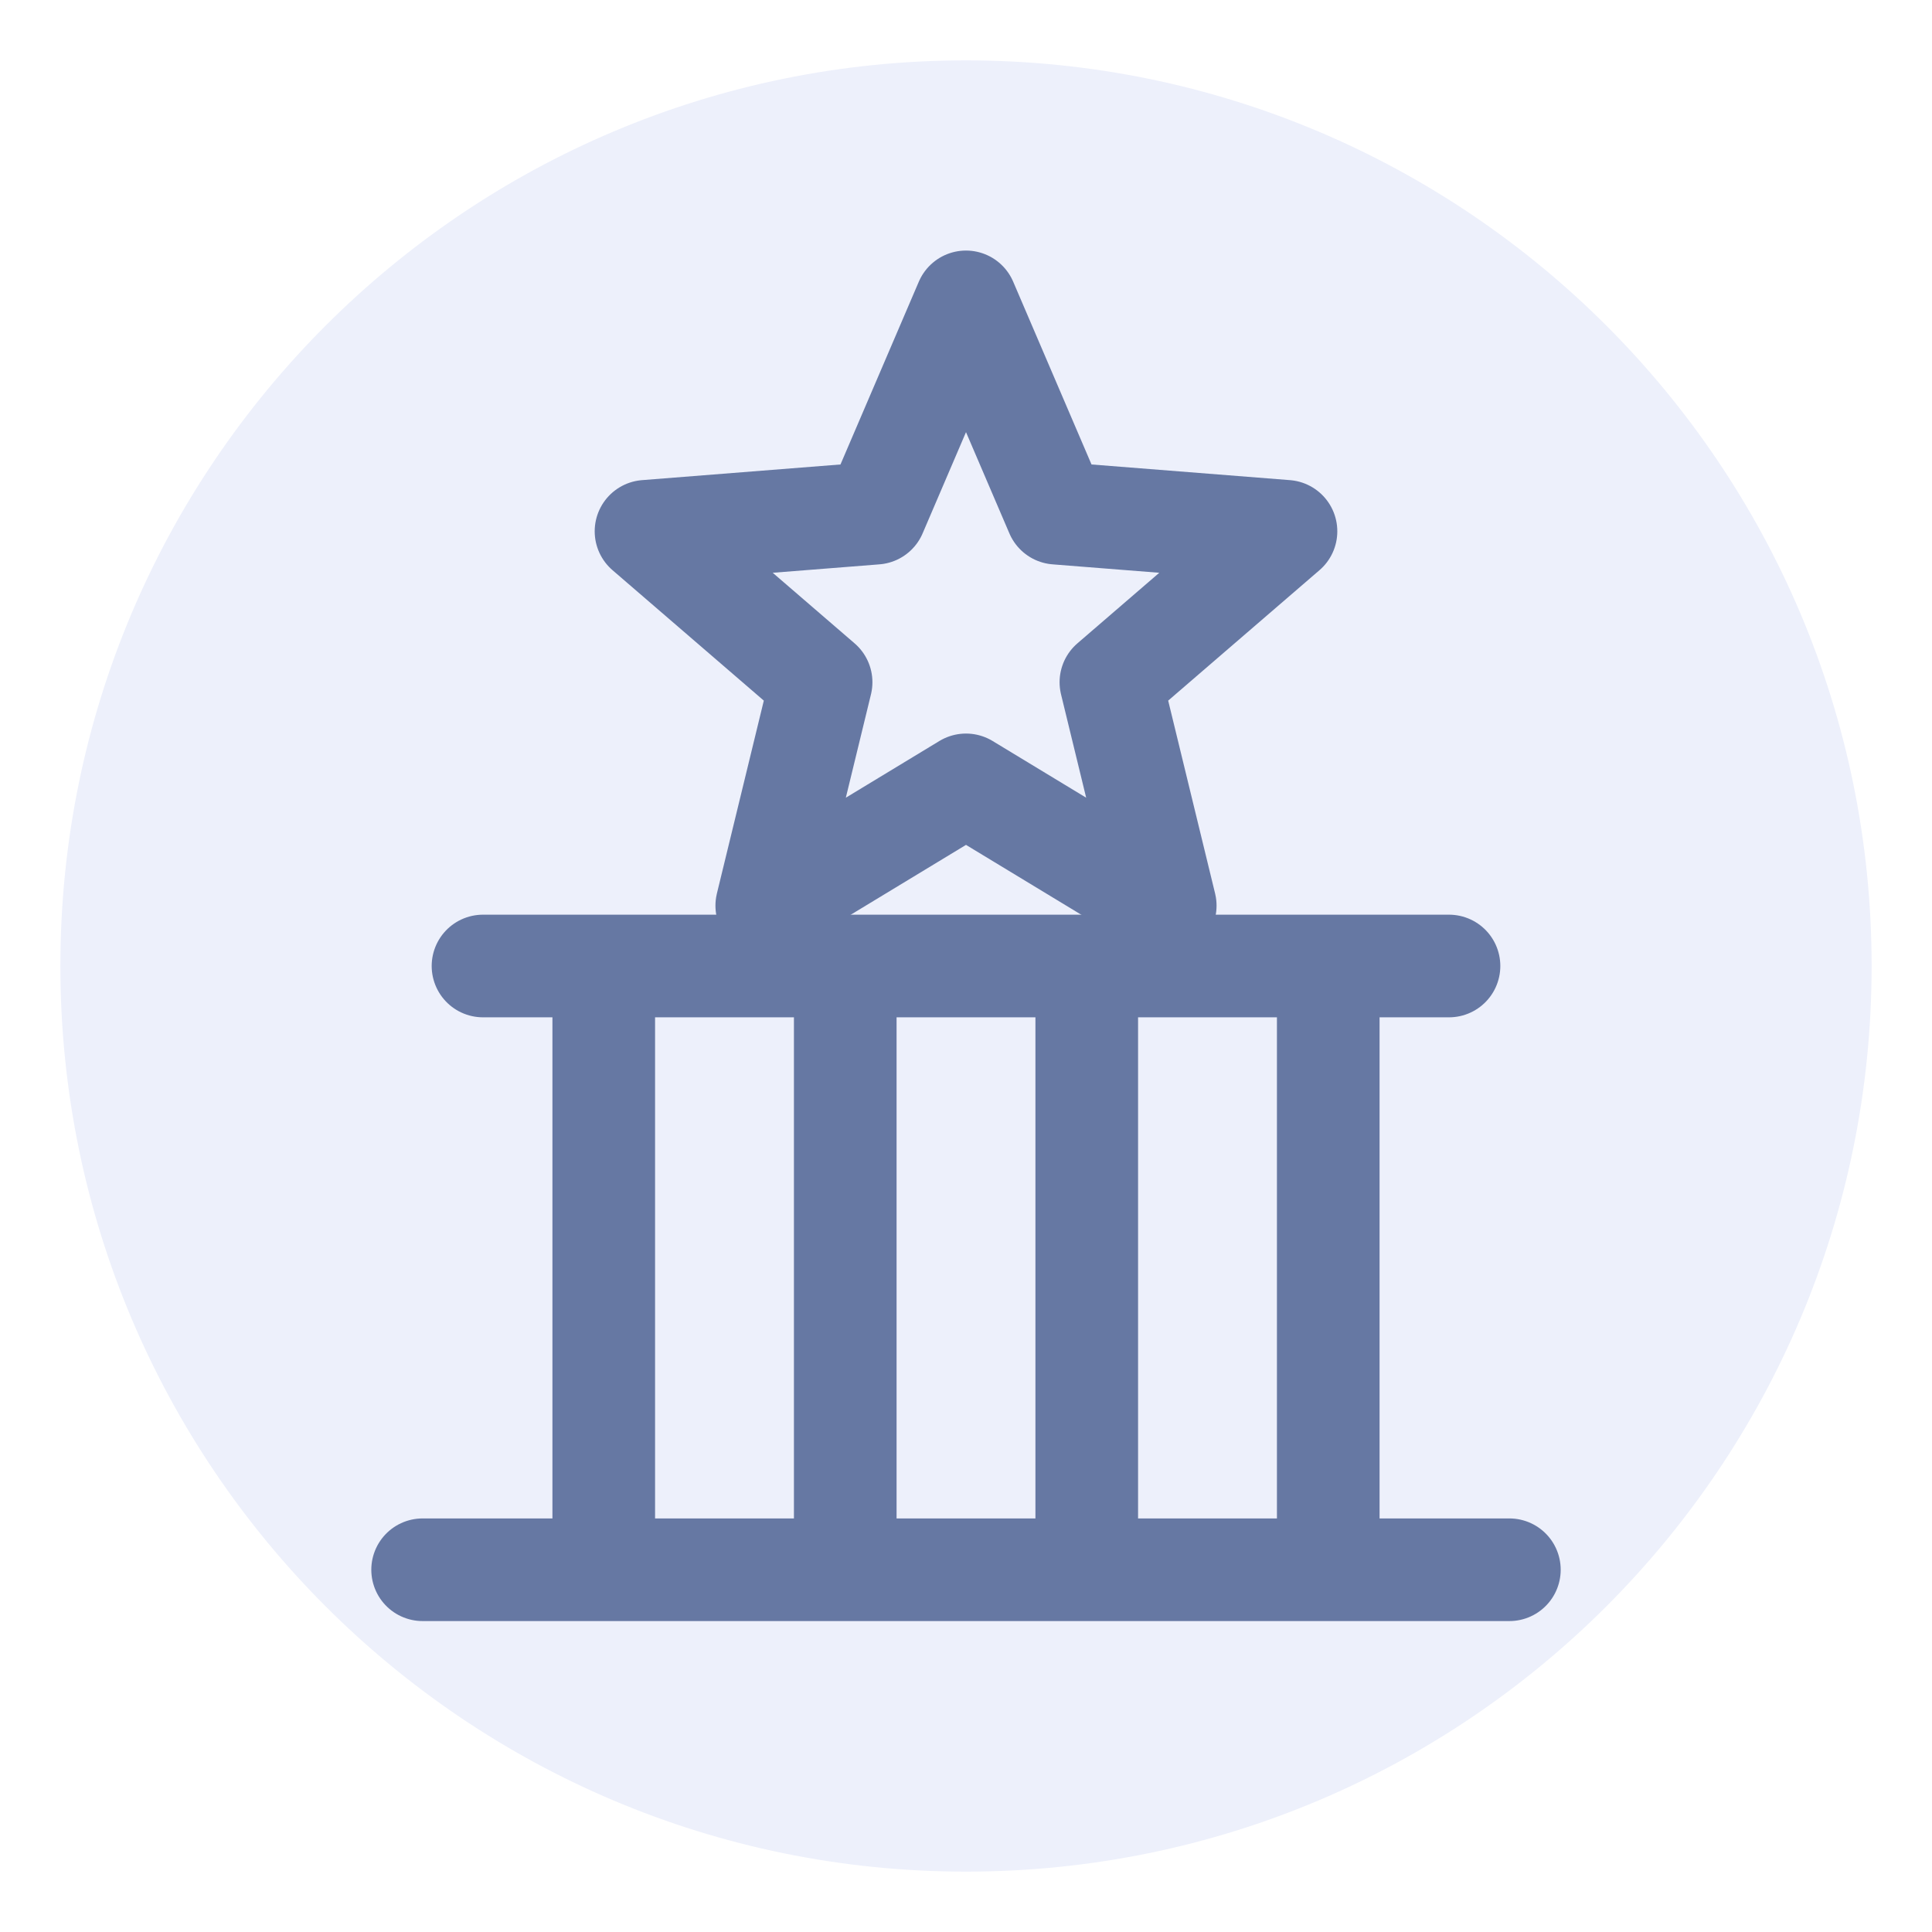
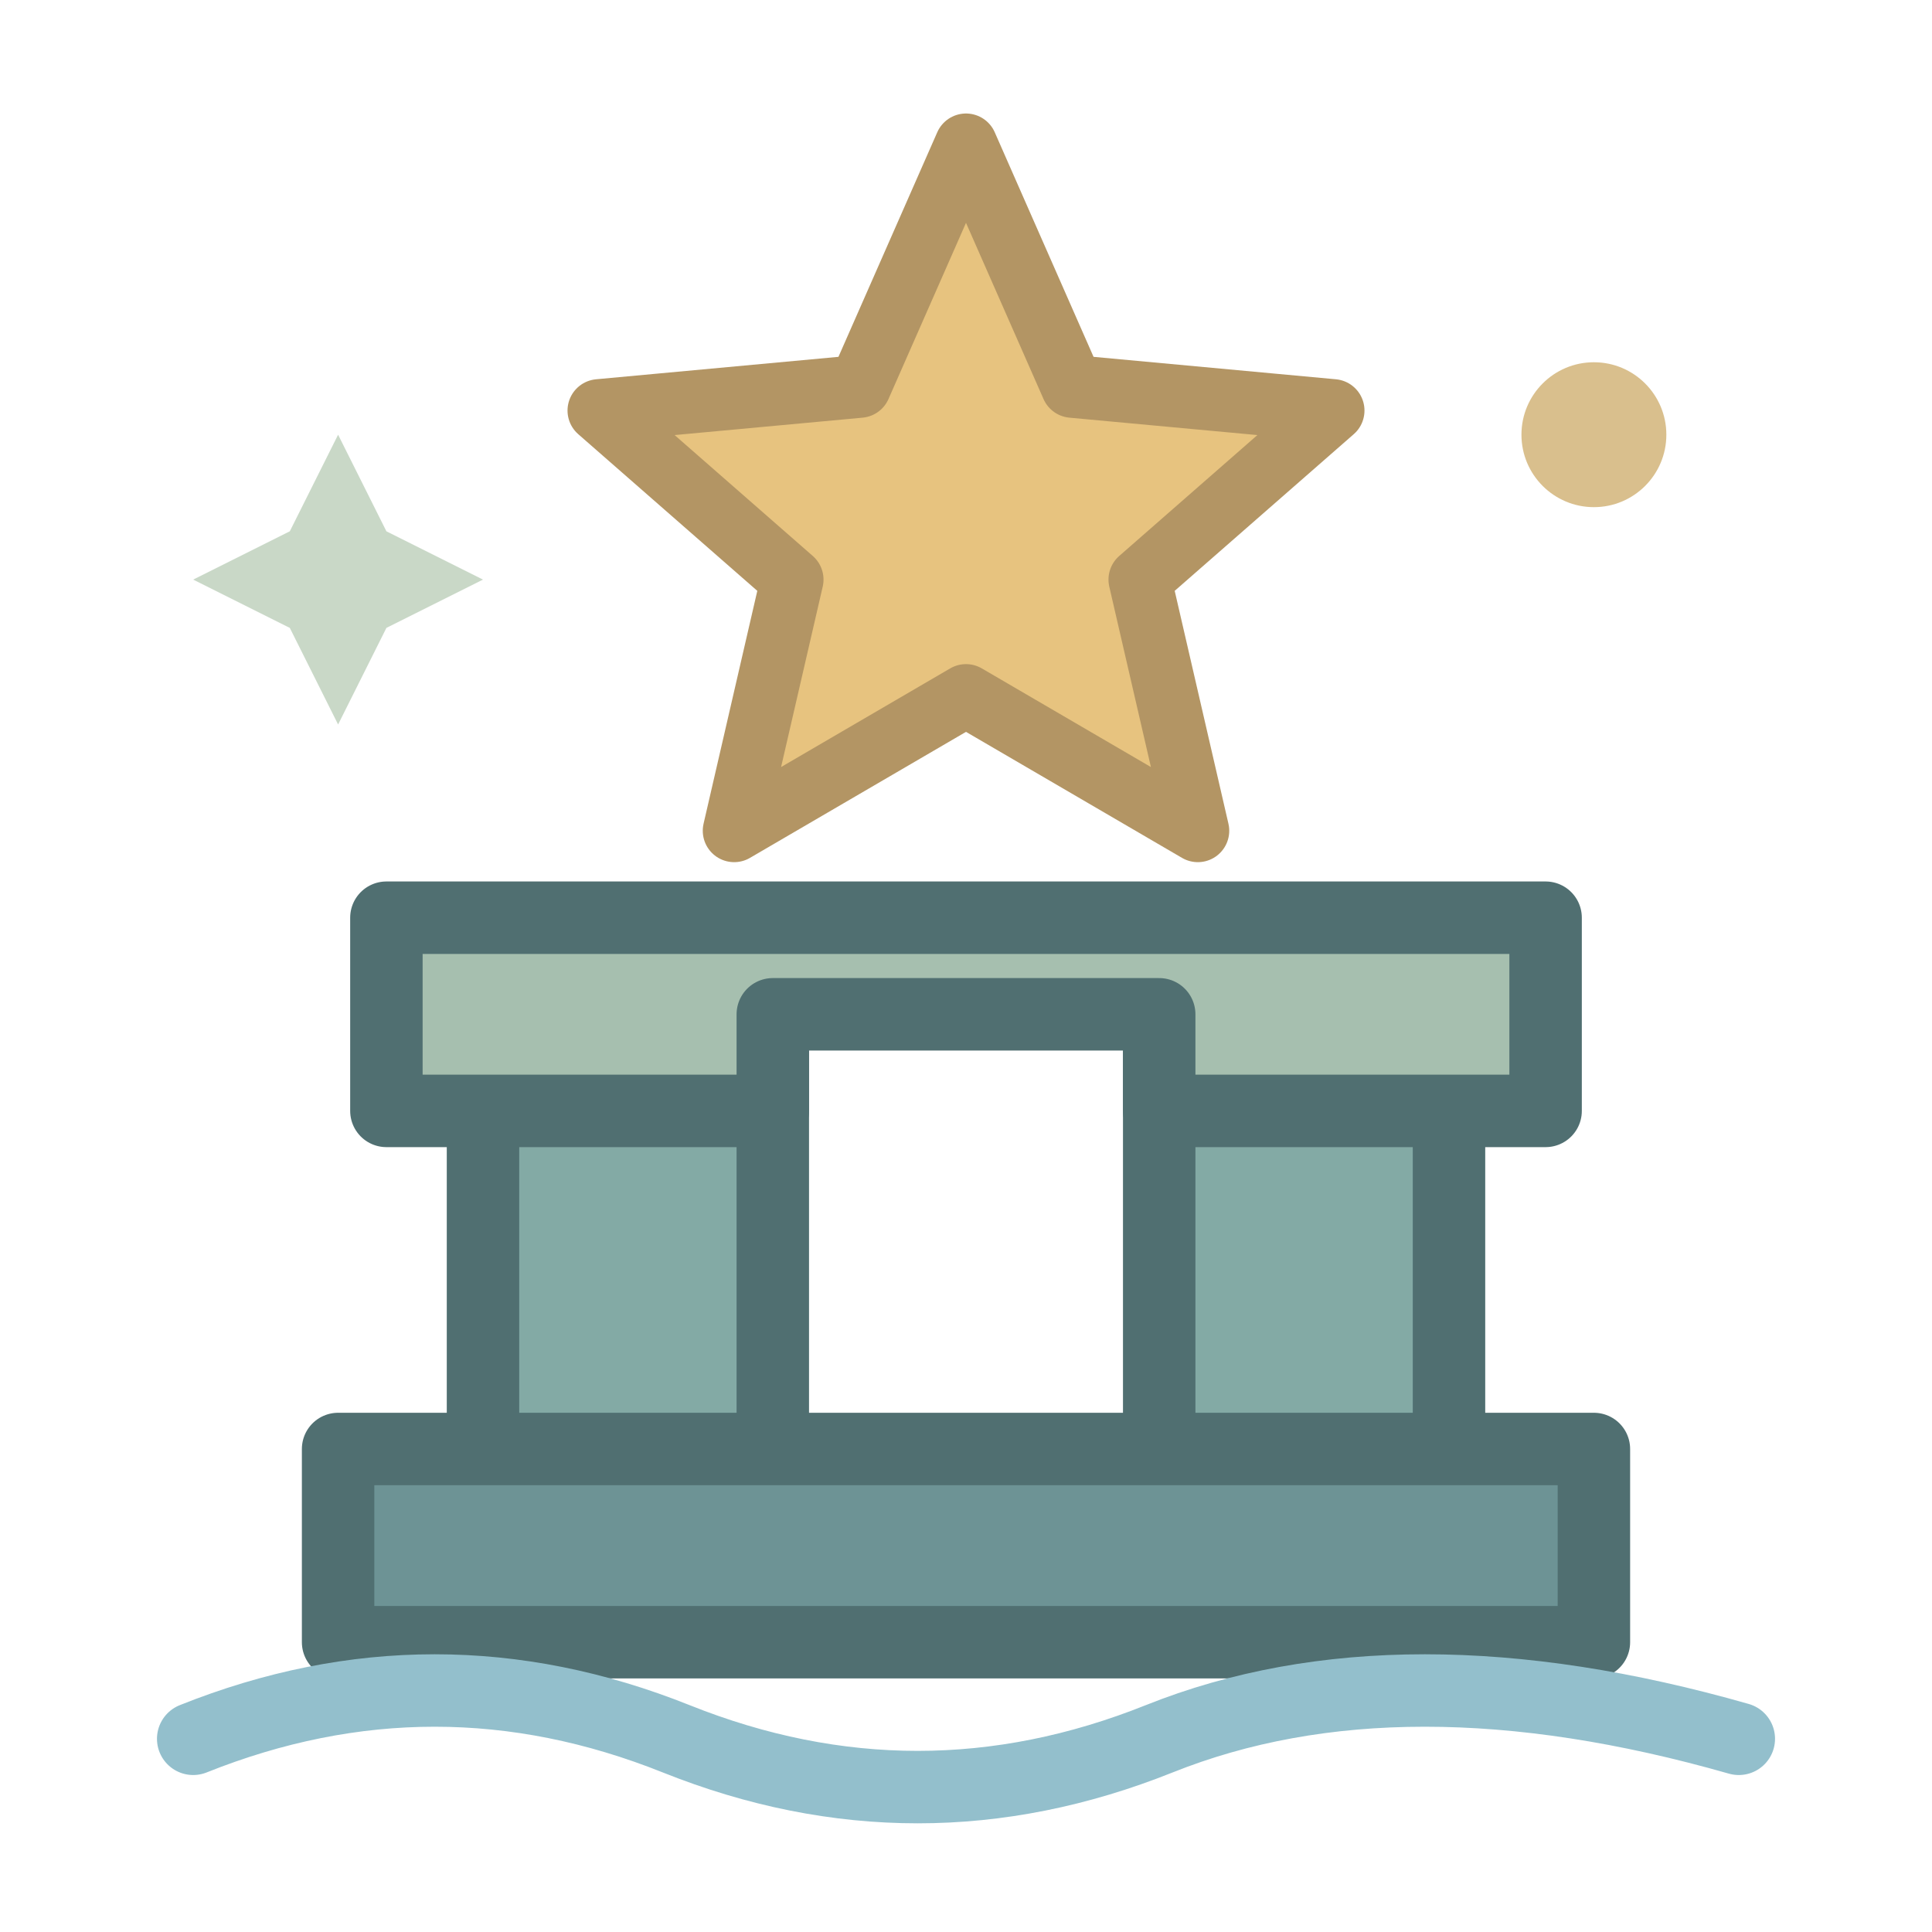
- <svg xmlns="http://www.w3.org/2000/svg" viewBox="0 0 32 32" fill="none">
-   <circle cx="16" cy="16" r="15" fill="#edf0fb" />
-   <g stroke="#6678a3" stroke-width="1.7" stroke-linecap="round" stroke-linejoin="round">
-     <path d="m16 5 1.5 3.5 3.8.3-2.9 2.5.9 3.7-3.3-2-3.3 2 .9-3.7-2.9-2.5 3.8-.3Z" />
-     <path d="M7 26h18M10 26V16h4v10m4 0V16h4v10M8 16h8m0 0h8" />
-   </g>
+ <svg xmlns="http://www.w3.org/2000/svg" viewBox="0 0 40 40" fill="none" stroke-linecap="round" stroke-linejoin="round">
+   <path d="m20 3 2.2 5 5.4.5-4 3.5 1.2 5.2-4.8-2.8-4.8 2.8 1.2-5.2-4-3.5 5.4-.5Z" fill="#e7c37f" stroke="#b39564" stroke-width="1.3" />
+   <path d="M10 31V20h6v11m8 0V20h6v11" fill="#83aaa5" stroke="#506f71" stroke-width="1.5" />
+   <path d="M8 19h24v4h-8v-2h-8v2H8Z" fill="#a6bfaf" stroke="#506f71" stroke-width="1.5" />
+   <path d="M7 30h26v4H7Z" fill="#6d9395" stroke="#506f71" stroke-width="1.5" />
+   <path d="M4 36q5-2 10 0t10 0 12 0" stroke="#93bfcc" stroke-width="1.5" />
+   <path d="m7 9 1 2 2 1-2 1-1 2-1-2-2-1 2-1Z" fill="#c9d8c7" />
+   <circle cx="33" cy="9" r="1.5" fill="#d9bf8d" />
</svg>
